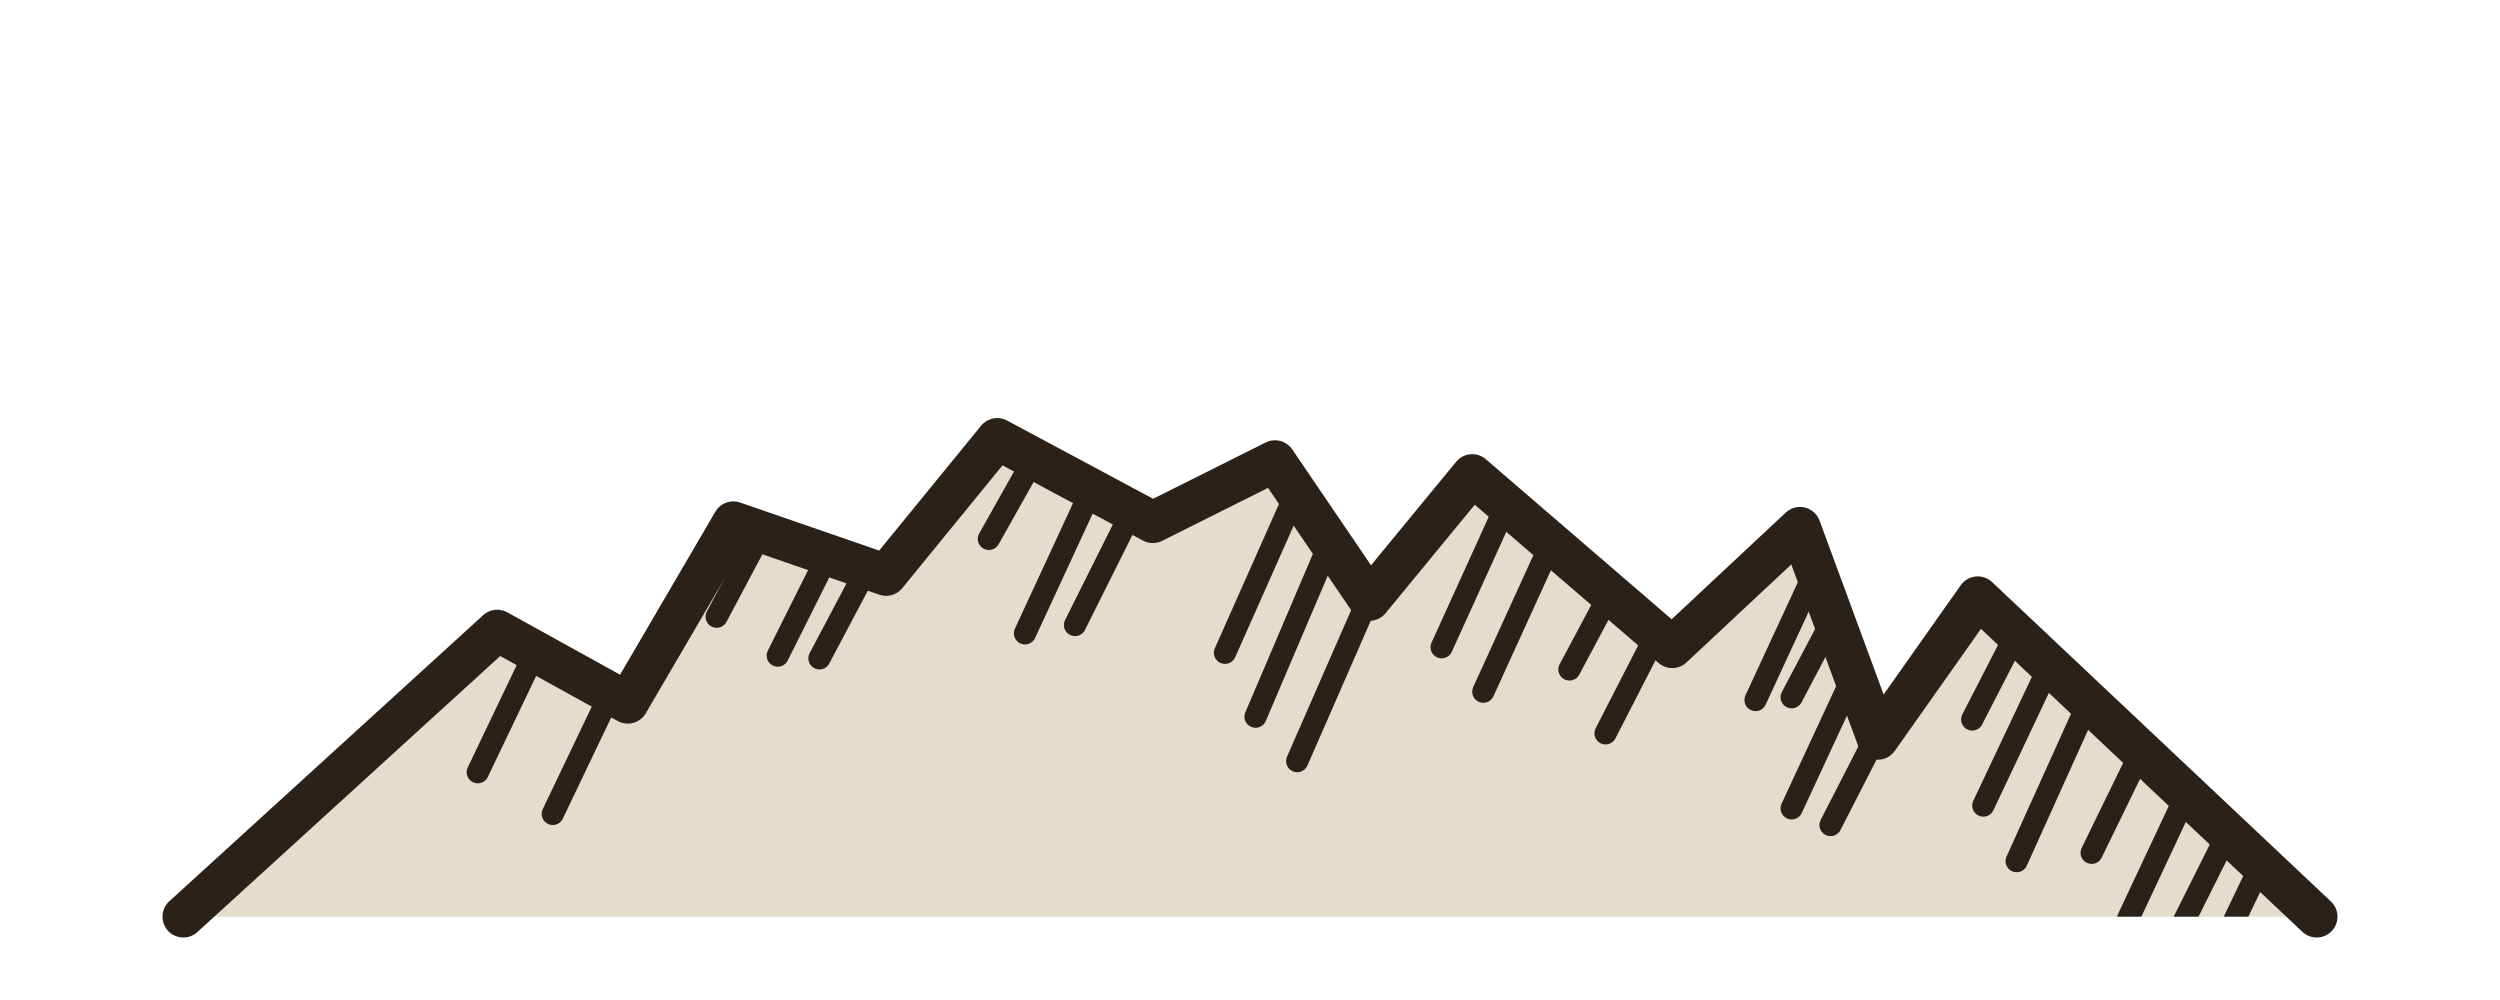
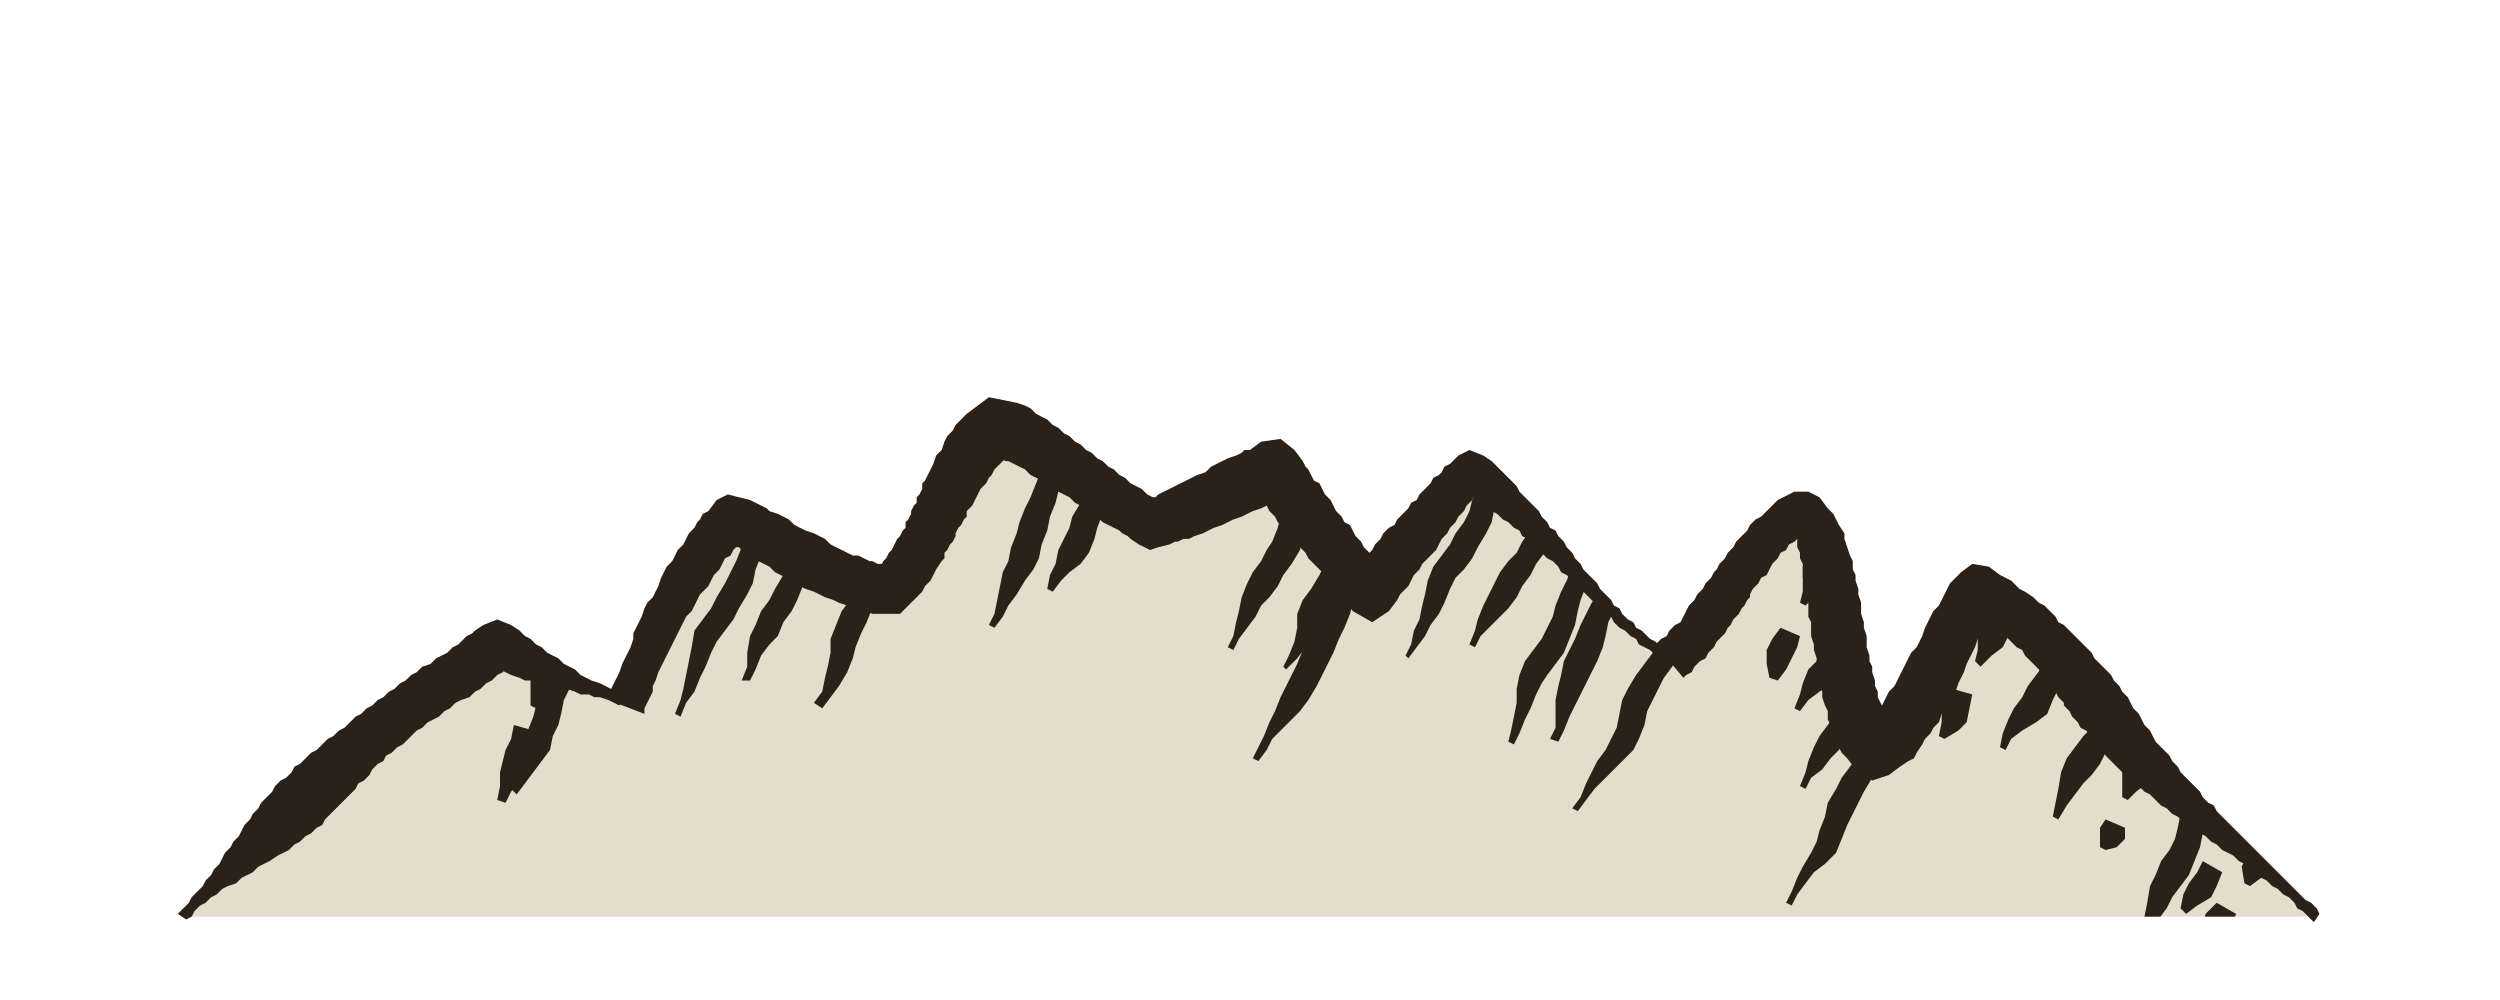
<svg xmlns="http://www.w3.org/2000/svg" width="90" height="36" viewBox="0 0 90 36">
  <defs>
    <clipPath id="m">
-       <polygon points="6.6,33.0 17.9,22.7 22.6,25.3 26.4,18.8 31.9,20.7 35.9,15.8 41.5,18.8 45.9,16.6 49.3,21.6 53.0,17.1 60.2,23.3 64.8,19.0 67.6,26.6 71.2,21.5 83.4,33.0" />
+       <polygon points="6.6,33.0 7.3,32.3 8.0,31.6 8.7,30.9 9.4,30.3 10.1,29.6 10.8,28.9 11.5,28.2 12.2,27.5 13.0,26.9 13.7,26.2 14.5,25.6 15.3,25.0 16.2,24.5 17.0,23.9 17.7,23.4 18.2,23.4 19.0,23.8 19.9,24.2 20.8,24.6 21.7,24.9 22.6,25.3 22.9,24.4 23.3,23.5 23.7,22.7 24.1,21.8 24.6,21.0 25.1,20.2 25.6,19.5 26.3,18.6 27.3,19.1 28.2,19.7 29.0,20.1 29.9,20.6 30.8,21.0 32.1,21.3 32.9,20.3 33.3,19.4 33.8,18.5 34.2,17.6 34.7,16.7 35.4,15.8 36.4,15.6 37.4,16.1 38.2,16.7 39.0,17.2 39.8,17.8 40.6,18.3 41.4,18.9 42.4,18.5 43.3,18.1 44.2,17.7 45.1,17.2 45.9,16.8 46.3,17.5 46.8,18.2 47.4,19.0 48.0,19.7 48.6,20.4 49.1,21.1 49.5,21.1 50.1,20.4 50.7,19.6 51.3,18.8 51.9,18.1 52.6,17.3 53.4,17.3 54.2,17.9 54.8,18.6 55.5,19.3 56.2,20.0 56.8,20.7 57.5,21.4 58.1,22.1 58.8,22.7 59.7,23.4 60.7,23.3 61.4,22.4 61.9,21.6 62.5,20.8 63.1,20.0 63.7,19.2 64.9,18.4 65.6,19.7 65.8,20.6 66.0,21.6 66.1,22.5 66.3,23.5 66.5,24.4 66.7,25.4 67.0,26.4 68.1,26.6 68.8,25.7 69.3,24.8 69.7,24.0 70.2,23.1 70.6,22.2 71.2,21.2 72.2,21.8 73.0,22.5 73.7,23.2 74.4,23.9 75.0,24.7 75.6,25.5 76.2,26.3 76.9,27.0 77.5,27.8 78.2,28.5 78.9,29.1 79.7,29.8 80.5,30.4 81.2,31.0 82.0,31.7 82.7,32.4 83.4,33.0 83.4,33.0" />
    </clipPath>
  </defs>
-   <polygon points="6.6,33.0 17.9,22.7 22.6,25.3 26.4,18.8 31.9,20.7 35.9,15.8 41.5,18.8 45.9,16.6 49.3,21.6 53.0,17.1 60.2,23.3 64.8,19.0 67.6,26.6 71.2,21.5 83.4,33.0" fill="#e4ddcc" stroke="none" />
-   <g fill="none" stroke="#2b2118" stroke-linecap="round" stroke-linejoin="round">
-     <polyline points="6.6,33.0 17.9,22.7 22.6,25.3 26.4,18.8 31.9,20.7 35.9,15.8 41.5,18.8 45.9,16.6 49.3,21.6 53.0,17.1 60.2,23.3 64.8,19.0 67.6,26.6 71.2,21.5 83.4,33.0" stroke-width="1.5" />
-     <g stroke-width="0.8" clip-path="url(#m)">
-       <line x1="19.4" y1="23.2" x2="17.2" y2="27.8" />
-       <line x1="22.1" y1="24.7" x2="19.9" y2="29.3" />
-       <line x1="27.5" y1="19.0" x2="25.8" y2="22.2" />
-       <line x1="29.9" y1="19.8" x2="28.0" y2="23.6" />
-       <line x1="31.3" y1="20.3" x2="29.5" y2="23.7" />
-       <line x1="37.4" y1="16.2" x2="35.6" y2="19.4" />
-       <line x1="39.4" y1="17.4" x2="36.9" y2="22.8" />
-       <line x1="40.9" y1="18.1" x2="38.7" y2="22.5" />
-       <line x1="46.9" y1="17.2" x2="44.1" y2="23.5" />
-       <line x1="48.1" y1="19.0" x2="45.2" y2="25.8" />
-       <line x1="49.5" y1="21.0" x2="46.7" y2="27.4" />
-       <line x1="54.4" y1="17.8" x2="51.9" y2="23.3" />
-       <line x1="56.0" y1="19.2" x2="53.4" y2="24.9" />
-       <line x1="58.1" y1="21.1" x2="56.5" y2="24.1" />
-       <line x1="59.8" y1="22.5" x2="57.8" y2="26.4" />
-       <line x1="65.7" y1="19.8" x2="63.2" y2="25.2" />
-       <line x1="66.4" y1="21.5" x2="64.5" y2="25.1" />
-       <line x1="67.1" y1="23.5" x2="64.5" y2="29.1" />
-       <line x1="67.9" y1="25.8" x2="65.9" y2="29.7" />
-       <line x1="72.8" y1="22.4" x2="71.0" y2="25.9" />
-       <line x1="74.0" y1="23.5" x2="71.4" y2="29.0" />
-       <line x1="75.4" y1="24.8" x2="72.6" y2="31.0" />
-       <line x1="77.3" y1="26.6" x2="75.3" y2="30.7" />
-       <line x1="78.9" y1="28.2" x2="76.6" y2="33.1" />
-       <line x1="80.4" y1="29.6" x2="78.5" y2="33.4" />
-       <line x1="81.6" y1="30.7" x2="79.3" y2="35.5" />
-       <line x1="83.2" y1="32.2" x2="80.3" y2="38.6" />
-     </g>
+   <polygon points="6.6,33.0 7.3,32.3 8.0,31.6 8.7,30.9 9.4,30.3 10.1,29.6 10.8,28.9 11.5,28.2 12.2,27.5 13.0,26.9 13.7,26.2 14.5,25.6 15.3,25.0 16.2,24.5 17.0,23.9 17.7,23.4 18.2,23.4 19.0,23.8 19.9,24.2 20.8,24.6 21.7,24.9 22.6,25.3 22.9,24.4 23.3,23.5 23.7,22.7 24.1,21.8 24.6,21.0 25.1,20.2 25.6,19.5 26.3,18.6 27.3,19.1 28.2,19.7 29.0,20.1 29.9,20.6 30.8,21.0 32.1,21.3 32.9,20.3 33.3,19.4 33.8,18.5 34.2,17.6 34.7,16.7 35.4,15.8 36.4,15.6 37.4,16.1 38.2,16.7 39.0,17.2 39.8,17.8 40.6,18.3 41.4,18.9 42.4,18.5 43.3,18.1 44.2,17.7 45.1,17.2 45.9,16.8 46.3,17.5 46.8,18.2 47.4,19.0 48.0,19.7 48.6,20.4 49.1,21.1 49.5,21.1 50.1,20.4 50.7,19.6 51.3,18.8 51.9,18.1 52.6,17.3 53.4,17.3 54.2,17.9 54.8,18.6 55.5,19.3 56.2,20.0 56.8,20.7 57.5,21.4 58.1,22.1 58.8,22.7 59.7,23.4 60.7,23.3 61.4,22.4 61.9,21.6 62.5,20.8 63.1,20.0 63.7,19.2 64.9,18.4 65.6,19.7 65.8,20.6 66.0,21.6 66.1,22.5 66.3,23.5 66.5,24.4 66.7,25.4 67.0,26.4 68.1,26.6 68.8,25.7 69.3,24.8 69.7,24.0 70.2,23.1 70.6,22.2 71.2,21.2 72.2,21.8 73.0,22.5 73.7,23.2 74.4,23.9 75.0,24.7 75.6,25.5 76.2,26.3 76.9,27.0 77.5,27.8 78.2,28.5 78.9,29.1 79.7,29.8 80.5,30.4 81.2,31.0 82.0,31.7 82.7,32.4 83.4,33.0 83.4,33.0" fill="#e4ddcc" stroke="none" />
+   <g fill="#2b2118" stroke="none">
+     <path d="M6.7,33.1 6.9,33.0 7.0,32.8 7.2,32.6 7.4,32.5 7.6,32.3 7.8,32.2 8.0,32.0 8.2,31.9 8.5,31.8 8.7,31.6 8.9,31.5 9.1,31.4 9.3,31.2 9.5,31.1 9.7,31.0 10.0,30.8 10.2,30.7 10.4,30.6 10.6,30.4 10.8,30.3 11.0,30.1 11.2,30.0 11.4,29.8 11.6,29.7 11.7,29.5 11.9,29.3 12.1,29.1 12.3,28.9 12.4,28.8 12.6,28.6 12.8,28.4 12.9,28.2 13.1,28.1 13.3,27.9 13.4,27.7 13.6,27.5 13.8,27.4 13.9,27.2 14.1,27.1 14.3,26.9 14.5,26.8 14.7,26.6 14.8,26.5 15.0,26.3 15.2,26.2 15.4,26.0 15.6,25.9 15.8,25.8 16.0,25.6 16.2,25.5 16.4,25.3 16.6,25.2 16.9,25.1 17.1,24.9 17.3,24.8 17.5,24.6 17.7,24.5 17.9,24.3 18.1,24.2 18.3,24.0 18.2,24.0 18.0,24.0 17.8,24.0 17.7,24.0 18.0,24.1 18.2,24.2 18.4,24.3 18.7,24.4 18.9,24.5 19.2,24.5 19.4,24.6 19.7,24.7 19.9,24.7 20.2,24.8 20.4,24.8 20.7,24.9 20.9,25.0 21.2,25.0 21.4,25.1 21.6,25.1 21.9,25.2 22.1,25.3 22.3,25.4 22.5,25.0 22.3,24.9 22.0,24.8 21.8,24.7 21.6,24.6 21.3,24.5 21.1,24.4 20.9,24.3 20.7,24.1 20.5,24.0 20.3,23.9 20.1,23.7 19.9,23.6 19.7,23.5 19.5,23.3 19.3,23.2 19.1,23.0 18.9,22.9 18.8,22.8 18.7,22.7 18.4,22.5 17.9,22.3 17.4,22.5 17.1,22.7 17.0,22.8 16.8,22.9 16.7,23.0 16.5,23.2 16.3,23.3 16.1,23.5 15.9,23.6 15.7,23.7 15.5,23.9 15.2,24.0 15.0,24.2 14.8,24.3 14.6,24.5 14.4,24.6 14.2,24.8 14.0,24.9 13.8,25.1 13.6,25.2 13.4,25.4 13.2,25.5 13.0,25.7 12.8,25.8 12.6,26.0 12.4,26.2 12.2,26.3 12.0,26.5 11.8,26.6 11.6,26.8 11.4,27.0 11.2,27.1 11.0,27.3 10.8,27.5 10.6,27.6 10.5,27.8 10.3,28.0 10.1,28.1 9.9,28.3 9.8,28.5 9.6,28.7 9.4,28.9 9.3,29.1 9.1,29.3 9.0,29.5 8.8,29.7 8.7,29.9 8.6,30.1 8.4,30.3 8.3,30.5 8.1,30.7 8.0,30.9 7.9,31.1 7.7,31.3 7.6,31.5 7.4,31.7 7.3,31.9 7.1,32.1 6.9,32.3 6.8,32.5 6.6,32.7 6.4,32.9ZM23.2,25.7 23.2,25.5 23.3,25.3 23.4,25.1 23.5,24.9 23.5,24.7 23.6,24.5 23.7,24.2 23.8,24.0 23.9,23.8 24.0,23.6 24.1,23.4 24.2,23.2 24.3,23.0 24.4,22.8 24.5,22.6 24.6,22.4 24.7,22.2 24.9,22.0 25.0,21.8 25.1,21.6 25.2,21.4 25.4,21.2 25.5,21.1 25.6,20.9 25.7,20.7 25.9,20.5 26.0,20.3 26.1,20.1 26.3,20.0 26.4,19.8 26.5,19.7 26.6,19.6 26.7,19.5 26.6,19.5 26.5,19.5 26.3,19.6 26.3,19.6 26.4,19.7 26.6,19.7 26.7,19.8 26.8,19.9 27.1,20.0 27.3,20.2 27.5,20.3 27.7,20.4 27.9,20.6 28.1,20.7 28.3,20.8 28.6,21.0 28.8,21.1 29.0,21.2 29.3,21.3 29.5,21.4 29.7,21.5 30.0,21.6 30.2,21.7 30.5,21.8 30.7,21.9 31.0,22.0 31.2,22.0 31.4,22.1 31.9,22.1 32.4,22.1 32.7,21.8 33.0,21.5 33.2,21.3 33.3,21.1 33.5,20.9 33.6,20.7 33.7,20.5 33.9,20.2 34.0,20.1 34.0,19.9 34.1,19.8 34.2,19.6 34.3,19.5 34.4,19.3 34.4,19.2 34.5,19.0 34.6,18.9 34.7,18.7 34.8,18.6 34.8,18.4 34.9,18.3 35.0,18.2 35.1,18.0 35.2,17.8 35.3,17.6 35.5,17.4 35.6,17.2 35.7,17.1 35.8,16.9 36.0,16.7 36.1,16.6 36.2,16.5 36.3,16.4 36.2,16.4 36.1,16.4 35.9,16.4 35.9,16.4 36.0,16.5 36.2,16.6 36.3,16.6 36.5,16.7 36.7,16.8 36.9,16.9 37.1,17.1 37.3,17.2 37.5,17.3 37.7,17.4 37.9,17.6 38.1,17.7 38.3,17.8 38.5,17.9 38.7,18.1 38.9,18.2 39.1,18.3 39.3,18.5 39.5,18.6 39.7,18.8 39.9,18.9 40.1,19.0 40.3,19.1 40.4,19.2 40.6,19.3 40.7,19.4 41.0,19.6 41.4,19.8 41.7,19.7 42.1,19.6 42.3,19.5 42.4,19.5 42.6,19.4 42.8,19.4 43.0,19.3 43.3,19.2 43.5,19.1 43.7,19.0 44.0,18.9 44.2,18.8 44.4,18.7 44.7,18.6 44.9,18.5 45.1,18.4 45.4,18.3 45.6,18.2 45.8,18.0 46.0,17.9 45.9,17.9 45.7,17.8 45.3,17.8 45.2,17.7 45.3,17.9 45.4,18.1 45.6,18.2 45.7,18.4 45.9,18.6 46.0,18.8 46.2,19.0 46.4,19.2 46.5,19.4 46.7,19.5 46.8,19.7 47.0,19.9 47.1,20.1 47.3,20.3 47.4,20.4 47.6,20.6 47.7,20.8 47.9,21.0 48.0,21.2 48.2,21.3 48.3,21.5 48.4,21.6 48.7,22.0 49.4,22.4 50.0,22.0 50.3,21.6 50.4,21.4 50.5,21.3 50.7,21.1 50.8,20.9 50.9,20.7 51.1,20.5 51.2,20.3 51.4,20.1 51.5,20.0 51.7,19.8 51.8,19.6 51.9,19.4 52.1,19.2 52.2,19.0 52.4,18.8 52.5,18.6 52.7,18.4 52.8,18.2 52.9,18.1 53.0,18.0 53.1,17.8 53.2,17.7 53.2,17.7 53.0,17.6 52.9,17.7 52.8,17.7 53.0,17.8 53.1,17.9 53.2,18.0 53.4,18.1 53.6,18.2 53.7,18.4 53.9,18.5 54.1,18.7 54.3,18.8 54.5,19.0 54.7,19.1 54.8,19.3 55.0,19.4 55.2,19.6 55.4,19.7 55.5,19.9 55.7,20.1 55.9,20.2 56.1,20.4 56.2,20.6 56.4,20.7 56.6,20.9 56.7,21.1 56.9,21.2 57.1,21.4 57.3,21.6 57.4,21.7 57.6,21.9 57.8,22.1 58.0,22.2 58.1,22.4 58.3,22.6 58.5,22.7 58.7,22.9 58.9,23.0 59.0,23.2 59.2,23.3 59.4,23.4 59.6,23.6 59.7,23.7 59.9,23.8 60.1,23.5 59.9,23.4 59.8,23.3 59.6,23.1 59.4,23.0 59.3,22.9 59.1,22.7 58.9,22.6 58.8,22.4 58.6,22.3 58.4,22.1 58.3,21.9 58.1,21.8 58.0,21.6 57.8,21.4 57.6,21.2 57.5,21.0 57.3,20.8 57.2,20.7 57.0,20.5 56.9,20.3 56.7,20.1 56.6,19.9 56.4,19.7 56.3,19.5 56.1,19.3 56.0,19.1 55.8,19.0 55.7,18.8 55.5,18.6 55.4,18.4 55.2,18.2 55.0,18.0 54.9,17.9 54.7,17.7 54.6,17.5 54.4,17.3 54.2,17.1 54.1,17.0 54.0,16.9 53.8,16.7 53.7,16.6 53.4,16.4 52.9,16.2 52.5,16.4 52.2,16.7 52.0,16.8 51.9,17.0 51.8,17.1 51.6,17.2 51.5,17.4 51.3,17.6 51.1,17.8 51.0,18.0 50.8,18.1 50.7,18.3 50.5,18.5 50.3,18.7 50.2,18.9 50.0,19.0 49.8,19.2 49.7,19.4 49.5,19.6 49.4,19.8 49.2,20.0 49.1,20.2 48.9,20.4 48.8,20.6 48.8,20.6 49.2,20.6 49.8,20.6 49.9,20.6 49.7,20.4 49.6,20.3 49.4,20.1 49.3,19.9 49.1,19.7 49.0,19.5 48.8,19.3 48.7,19.1 48.6,18.9 48.4,18.8 48.3,18.6 48.1,18.4 48.0,18.2 47.9,18.0 47.7,17.8 47.6,17.6 47.5,17.4 47.3,17.3 47.2,17.1 47.1,16.9 47.0,16.8 46.9,16.6 46.6,16.2 46.1,15.8 45.4,15.9 45.0,16.2 44.8,16.2 44.7,16.3 44.5,16.4 44.2,16.5 44.0,16.6 43.8,16.7 43.6,16.8 43.4,17.0 43.1,17.1 42.9,17.2 42.7,17.3 42.5,17.4 42.3,17.5 42.1,17.6 41.9,17.7 41.7,17.8 41.6,17.9 41.4,17.9 41.5,17.9 41.5,18.0 41.6,18.0 41.6,18.0 41.5,17.9 41.3,17.8 41.2,17.7 41.1,17.6 40.9,17.5 40.7,17.4 40.5,17.2 40.3,17.1 40.1,16.9 39.9,16.8 39.7,16.6 39.5,16.5 39.3,16.3 39.1,16.2 38.9,16.0 38.7,15.9 38.5,15.7 38.3,15.6 38.1,15.4 37.9,15.3 37.7,15.1 37.5,15.0 37.3,14.9 37.1,14.7 36.9,14.6 36.6,14.5 36.1,14.4 35.6,14.3 35.2,14.6 34.8,14.9 34.6,15.1 34.4,15.3 34.3,15.5 34.1,15.7 34.0,15.9 33.9,16.2 33.7,16.4 33.6,16.7 33.5,16.9 33.4,17.1 33.3,17.3 33.2,17.4 33.2,17.6 33.1,17.8 33.0,17.9 33.0,18.1 32.9,18.2 32.8,18.4 32.8,18.5 32.7,18.7 32.6,18.8 32.6,19.0 32.5,19.1 32.4,19.3 32.3,19.4 32.2,19.6 32.1,19.8 32.0,19.9 31.9,20.1 31.8,20.2 31.7,20.4 31.7,20.4 31.8,20.4 31.8,20.3 31.8,20.3 31.6,20.3 31.4,20.2 31.3,20.2 31.1,20.1 30.9,20.0 30.7,20.0 30.5,19.9 30.3,19.8 30.1,19.7 29.9,19.6 29.7,19.4 29.5,19.3 29.3,19.2 29.0,19.1 28.8,19.0 28.6,18.9 28.4,18.7 28.2,18.6 28.0,18.5 27.7,18.4 27.6,18.3 27.4,18.2 27.2,18.1 27.0,18.0 26.6,17.9 26.2,17.8 25.8,18.0 25.5,18.4 25.3,18.5 25.2,18.7 25.1,18.8 25.0,19.0 24.8,19.2 24.7,19.4 24.6,19.6 24.4,19.8 24.3,20.0 24.2,20.2 24.0,20.4 23.9,20.6 23.8,20.8 23.7,21.1 23.6,21.3 23.5,21.5 23.3,21.7 23.2,21.9 23.1,22.2 23.0,22.4 22.9,22.6 22.8,22.8 22.8,23.0 22.7,23.3 22.6,23.5 22.5,23.7 22.4,23.9 22.3,24.2 22.2,24.4 22.1,24.6 22.0,24.8 22.0,25.0 21.9,25.2ZM60.6,24.4 60.7,24.3 60.9,24.2 61.0,24.0 61.2,23.8 61.4,23.7 61.5,23.5 61.7,23.3 61.8,23.1 62.0,22.9 62.1,22.8 62.2,22.6 62.3,22.5 62.4,22.3 62.5,22.2 62.6,22.1 62.7,21.9 62.8,21.8 62.9,21.6 63.0,21.5 63.0,21.4 63.1,21.2 63.2,21.1 63.3,21.0 63.4,20.8 63.6,20.7 63.7,20.5 63.8,20.3 64.0,20.1 64.1,19.9 64.3,19.8 64.4,19.6 64.6,19.5 64.7,19.4 64.8,19.3 65.0,19.3 64.9,19.3 64.8,19.2 64.6,19.2 64.5,19.2 64.6,19.3 64.7,19.4 64.7,19.6 64.7,19.7 64.8,19.9 64.8,20.1 64.9,20.3 64.9,20.6 64.9,20.8 65.0,21.0 65.0,21.3 65.0,21.5 65.1,21.7 65.1,22.0 65.1,22.2 65.2,22.4 65.2,22.7 65.2,22.9 65.3,23.2 65.3,23.4 65.4,23.7 65.4,23.9 65.4,24.1 65.5,24.4 65.5,24.6 65.6,24.9 65.6,25.1 65.7,25.4 65.8,25.6 65.8,25.9 65.9,26.1 66.0,26.3 66.1,26.6 66.2,26.9 66.3,27.1 66.5,27.3 66.8,27.7 67.4,28.1 68.0,27.9 68.4,27.6 68.7,27.4 68.9,27.3 69.0,27.1 69.2,26.8 69.3,26.6 69.5,26.4 69.6,26.2 69.8,26.0 69.9,25.7 70.0,25.5 70.1,25.3 70.3,25.1 70.4,24.9 70.5,24.6 70.6,24.4 70.7,24.2 70.8,23.9 70.9,23.7 71.0,23.5 71.1,23.3 71.2,23.0 71.3,22.8 71.4,22.6 71.5,22.4 71.6,22.3 71.6,22.2 71.7,22.0 71.6,22.1 71.4,22.0 71.2,22.1 71.1,22.1 71.3,22.2 71.4,22.3 71.6,22.4 71.7,22.5 71.9,22.7 72.1,22.8 72.3,23.0 72.4,23.1 72.6,23.3 72.8,23.4 72.9,23.6 73.1,23.8 73.2,23.9 73.4,24.1 73.5,24.3 73.7,24.5 73.8,24.7 74.0,24.9 74.1,25.1 74.3,25.3 74.3,25.4 74.4,25.5 74.5,25.6 74.6,25.8 74.7,25.9 74.8,26.0 74.9,26.2 75.1,26.3 75.2,26.4 75.3,26.6 75.5,26.8 75.7,27.0 75.8,27.2 76.0,27.4 76.2,27.6 76.4,27.8 76.6,27.9 76.8,28.1 77.0,28.3 77.2,28.5 77.4,28.6 77.6,28.8 77.8,29.0 78.0,29.1 78.2,29.3 78.4,29.4 78.6,29.6 78.8,29.7 79.0,29.8 79.2,30.0 79.4,30.1 79.6,30.3 79.8,30.4 80.0,30.6 80.2,30.7 80.4,30.8 80.6,31.0 80.8,31.1 81.0,31.3 81.2,31.4 81.4,31.6 81.6,31.7 81.8,31.9 82.0,32.0 82.2,32.2 82.4,32.3 82.6,32.5 82.7,32.7 82.9,32.8 83.1,33.0 83.3,33.2 83.5,32.9 83.4,32.7 83.2,32.5 83.0,32.4 82.8,32.2 82.6,32.0 82.5,31.9 82.3,31.7 82.1,31.5 81.9,31.3 81.8,31.2 81.6,31.0 81.4,30.8 81.2,30.6 81.1,30.5 80.9,30.3 80.7,30.1 80.5,29.9 80.4,29.8 80.2,29.6 80.0,29.4 79.8,29.2 79.7,29.0 79.5,28.9 79.3,28.7 79.2,28.5 79.0,28.3 78.8,28.1 78.7,28.0 78.5,27.8 78.4,27.6 78.2,27.4 78.1,27.2 77.9,27.0 77.8,26.9 77.6,26.7 77.5,26.5 77.4,26.3 77.2,26.1 77.1,25.9 77.0,25.7 76.8,25.5 76.7,25.3 76.6,25.1 76.5,25.0 76.4,24.9 76.3,24.7 76.2,24.6 76.1,24.5 76.0,24.3 75.9,24.2 75.8,24.1 75.6,23.9 75.4,23.7 75.3,23.5 75.1,23.3 74.9,23.1 74.7,22.9 74.5,22.7 74.3,22.5 74.1,22.4 74.0,22.2 73.8,22.0 73.6,21.8 73.4,21.7 73.2,21.5 72.9,21.3 72.7,21.2 72.6,21.1 72.4,20.9 72.2,20.8 72.0,20.7 71.6,20.4 71.0,20.3 70.6,20.6 70.2,21.0 70.1,21.2 70.0,21.4 69.9,21.6 69.8,21.8 69.6,22.0 69.5,22.2 69.4,22.4 69.3,22.6 69.2,22.9 69.1,23.1 69.0,23.3 68.8,23.5 68.7,23.7 68.6,23.9 68.5,24.1 68.4,24.3 68.3,24.5 68.2,24.7 68.0,24.9 67.9,25.1 67.8,25.3 67.7,25.5 67.6,25.6 67.5,25.7 67.4,25.9 67.3,25.9 67.2,26.0 67.3,26.0 67.6,26.1 68.0,26.1 68.1,26.1 68.0,26.1 67.9,26.0 67.9,25.8 67.8,25.7 67.8,25.5 67.7,25.3 67.6,25.1 67.6,24.9 67.5,24.7 67.5,24.5 67.4,24.2 67.4,24.0 67.3,23.8 67.3,23.6 67.2,23.3 67.2,23.1 67.2,22.9 67.1,22.6 67.1,22.4 67.0,22.1 67.0,21.9 67.0,21.7 66.9,21.4 66.9,21.2 66.8,20.9 66.8,20.7 66.7,20.5 66.7,20.2 66.6,20.0 66.5,19.7 66.4,19.4 66.4,19.2 66.2,18.9 66.1,18.7 66.0,18.5 65.8,18.3 65.5,17.9 65.1,17.7 64.6,17.7 64.2,17.9 64.0,18.0 63.8,18.2 63.6,18.4 63.4,18.6 63.2,18.7 63.0,18.9 62.9,19.1 62.7,19.3 62.5,19.5 62.4,19.7 62.2,19.9 62.1,20.1 62.0,20.2 61.9,20.3 61.8,20.5 61.7,20.6 61.6,20.8 61.5,20.9 61.4,21.0 61.3,21.2 61.2,21.3 61.1,21.4 61.0,21.6 60.9,21.7 60.8,21.8 60.7,22.0 60.6,22.2 60.5,22.4 60.3,22.5 60.2,22.6 60.1,22.7 60.0,22.9 59.8,23.0 59.7,23.1 59.6,23.2Z" />
+     <path d="" />
+     <path clip-path="url(#m)" d="M19.5,23.4 19.3,23.8 19.2,24.1 19.1,24.5 19.1,24.9 19.1,25.4 19.3,25.5 19.6,25.1 20.0,24.8 20.1,24.4 20.1,24.0 20.2,23.6ZM18.5,26.1 18.4,26.6 18.2,27.0 18.1,27.4 18.0,27.8 18.0,28.3 17.9,28.8 18.2,28.9 18.4,28.5 18.7,28.1 18.9,27.7 19.0,27.2 19.1,26.8 19.2,26.3ZM20.1,23.7 19.9,24.1 19.7,24.5 19.5,24.9 19.3,25.4 19.2,25.8 19.0,26.3 18.9,26.7 18.9,27.1 18.7,27.6 18.6,28.0 18.4,28.4 18.6,28.6 18.9,28.2 19.2,27.8 19.5,27.4 19.8,27.0 19.9,26.5 20.1,26.1 20.2,25.7 20.3,25.2 20.5,24.8 20.6,24.4 20.7,23.9ZM27.1,18.8 26.9,19.3 26.7,19.7 26.5,20.2 26.3,20.6 26.1,21.0 25.8,21.5 25.6,21.9 25.3,22.3 25.0,22.7 24.9,23.3 24.8,23.8 24.7,24.3 24.6,24.8 24.5,25.2 24.3,25.7 24.5,25.8 24.7,25.3 25.0,24.9 25.2,24.4 25.4,24.0 25.6,23.5 25.8,23.1 26.1,22.7 26.4,22.3 26.6,21.9 26.9,21.4 27.1,21.0 27.2,20.5 27.4,20.0 27.6,19.6 27.8,19.1ZM29.0,19.4 28.7,19.9 28.4,20.3 28.2,20.7 27.9,21.2 27.7,21.6 27.4,22.0 27.2,22.5 27.0,22.9 26.9,23.5 26.9,24.0 26.7,24.5 27.0,24.5 27.2,24.1 27.4,23.6 27.7,23.2 28.0,22.9 28.2,22.4 28.5,22.0 28.7,21.6 28.9,21.1 29.1,20.7 29.4,20.2 29.6,19.8ZM31.2,20.3 31.0,20.7 30.8,21.1 30.6,21.6 30.3,22.0 30.1,22.5 29.9,23.0 29.9,23.5 29.8,24.0 29.7,24.4 29.6,24.9 29.3,25.3 29.6,25.5 29.9,25.1 30.2,24.7 30.5,24.2 30.7,23.7 30.8,23.3 31.0,22.8 31.2,22.4 31.4,21.9 31.5,21.5 31.7,21.0 31.9,20.5ZM37.7,16.5 37.5,16.9 37.3,17.4 37.1,17.9 36.9,18.3 36.7,18.8 36.6,19.2 36.4,19.7 36.3,20.2 36.1,20.6 36.0,21.1 35.9,21.6 35.8,22.1 35.6,22.5 35.8,22.6 36.1,22.2 36.3,21.8 36.6,21.4 36.9,20.9 37.2,20.5 37.4,20.1 37.5,19.6 37.7,19.1 37.8,18.6 38.0,18.1 38.1,17.7 38.2,17.2 38.4,16.8ZM39.5,17.3 39.2,17.7 38.9,18.1 38.6,18.6 38.5,19.0 38.3,19.4 38.1,19.8 38.0,20.3 37.8,20.7 37.7,21.2 37.9,21.3 38.2,20.9 38.5,20.6 38.9,20.3 39.2,19.9 39.4,19.4 39.5,19.0 39.7,18.5 39.9,18.1 40.1,17.8ZM46.7,17.3 46.5,17.7 46.3,18.2 46.1,18.6 46.0,19.0 45.8,19.5 45.6,19.8 45.4,20.2 45.1,20.6 44.9,21.0 44.7,21.5 44.6,22.0 44.5,22.4 44.4,22.9 44.2,23.3 44.4,23.4 44.6,23.0 44.9,22.6 45.2,22.2 45.4,21.8 45.7,21.5 46.0,21.1 46.2,20.7 46.5,20.3 46.8,19.8 46.9,19.4 47.0,18.9 47.1,18.4 47.2,18.0 47.4,17.5ZM48.2,19.5 48.0,19.9 47.7,20.3 47.5,20.7 47.2,21.2 46.9,21.6 46.7,22.1 46.7,22.6 46.6,23.1 46.4,23.6 46.2,24.0 46.3,24.1 46.7,23.7 47.0,23.3 47.4,22.9 47.6,22.5 47.8,22.0 48.0,21.6 48.2,21.2 48.4,20.7 48.6,20.3 48.9,19.8ZM48.6,20.1 48.4,20.5 48.1,20.9 47.9,21.3 47.7,21.8 47.5,22.2 47.3,22.6 47.1,23.0 46.9,23.4 46.7,23.9 46.5,24.3 46.3,24.7 46.1,25.1 45.9,25.6 45.7,26.0 45.5,26.5 45.3,26.9 45.1,27.3 45.3,27.4 45.6,27.0 45.8,26.6 46.1,26.3 46.5,25.9 46.8,25.6 47.1,25.2 47.4,24.7 47.6,24.3 47.8,23.9 48.0,23.5 48.2,23.0 48.4,22.6 48.6,22.1 48.7,21.7 48.9,21.2 49.1,20.8 49.3,20.4ZM53.4,17.1 53.2,17.6 53.0,18.0 52.9,18.4 52.7,18.8 52.4,19.2 52.2,19.6 51.9,20.0 51.6,20.4 51.4,20.9 51.3,21.4 51.2,21.8 51.1,22.3 50.9,22.7 50.8,23.2 50.6,23.6 50.7,23.7 51.0,23.3 51.3,22.9 51.5,22.5 51.8,22.1 52.0,21.7 52.2,21.2 52.4,20.8 52.7,20.5 53.0,20.1 53.2,19.7 53.5,19.2 53.7,18.8 53.8,18.3 53.9,17.8 54.1,17.4ZM55.3,18.7 55.1,19.1 54.8,19.5 54.6,19.9 54.3,20.2 54.0,20.6 53.8,21.0 53.6,21.4 53.4,21.8 53.2,22.3 53.1,22.7 52.9,23.2 53.1,23.3 53.3,22.9 53.7,22.5 54.0,22.2 54.3,21.9 54.6,21.5 54.8,21.1 55.1,20.7 55.3,20.3 55.6,19.9 55.8,19.5 56.0,19.0ZM56.7,20.0 56.6,20.4 56.4,20.9 56.2,21.3 56.0,21.8 55.9,22.2 55.7,22.6 55.5,23.0 55.2,23.4 54.9,23.8 54.7,24.3 54.6,24.8 54.6,25.3 54.5,25.8 54.4,26.3 54.3,26.7 54.5,26.8 54.7,26.4 54.9,25.9 55.1,25.5 55.3,25.0 55.5,24.6 55.7,24.3 56.0,23.9 56.3,23.5 56.5,23.0 56.7,22.5 56.8,22.0 56.9,21.6 57.1,21.1 57.2,20.7 57.4,20.2ZM57.8,20.9 57.6,21.3 57.3,21.7 57.1,22.1 56.9,22.5 56.7,23.0 56.5,23.4 56.3,23.8 56.2,24.3 56.1,24.7 56.0,25.2 56.0,25.7 56.0,26.2 55.8,26.6 56.1,26.7 56.3,26.3 56.5,25.8 56.7,25.4 56.9,25.0 57.1,24.6 57.3,24.2 57.5,23.8 57.7,23.3 57.8,22.9 57.9,22.4 58.1,22.0 58.3,21.6 58.5,21.2ZM60.0,22.7 59.7,23.1 59.5,23.5 59.2,23.9 58.9,24.3 58.6,24.8 58.4,25.2 58.3,25.7 58.2,26.2 58.0,26.6 57.8,27.0 57.5,27.4 57.3,27.8 57.1,28.2 56.9,28.7 56.6,29.1 56.8,29.2 57.1,28.8 57.4,28.4 57.7,28.1 58.0,27.8 58.4,27.4 58.8,27.0 59.0,26.6 59.2,26.1 59.3,25.6 59.5,25.2 59.7,24.8 59.9,24.4 60.2,24.0 60.4,23.6 60.7,23.2ZM65.3,19.6 65.1,20.0 64.9,20.4 64.9,20.8 64.9,21.3 64.8,21.7 65.0,21.8 65.4,21.4 65.7,21.1 65.8,20.6 65.8,20.2 66.0,19.8ZM64.1,22.6 63.8,23.0 63.6,23.4 63.6,23.9 63.7,24.4 64.0,24.5 64.3,24.1 64.5,23.7 64.7,23.3 64.8,22.9ZM66.4,22.3 66.2,22.7 65.9,23.1 65.7,23.4 65.4,23.8 65.1,24.1 64.9,24.6 64.8,25.0 64.6,25.5 64.8,25.6 65.1,25.2 65.5,24.9 65.8,24.7 66.1,24.3 66.4,23.9 66.6,23.5 66.8,23.1 67.0,22.7ZM66.9,24.1 66.7,24.5 66.5,25.0 66.3,25.4 66.1,25.7 65.8,26.1 65.5,26.5 65.3,26.9 65.1,27.4 65.0,27.8 64.8,28.3 65.0,28.4 65.2,28.0 65.6,27.7 65.9,27.3 66.2,27.0 66.5,26.6 66.8,26.2 67.1,25.8 67.3,25.3 67.4,24.8 67.6,24.4ZM67.7,25.9 67.5,26.4 67.2,26.8 66.9,27.2 66.6,27.6 66.3,28.0 66.1,28.4 65.8,28.9 65.7,29.4 65.5,29.9 65.4,30.3 65.2,30.7 64.9,31.2 64.7,31.6 64.5,32.1 64.3,32.5 64.5,32.6 64.7,32.2 65.0,31.8 65.3,31.4 65.7,31.1 66.1,30.7 66.3,30.2 66.5,29.7 66.7,29.3 66.9,28.9 67.1,28.5 67.4,28.0 67.6,27.6 67.9,27.2 68.1,26.7 68.4,26.3ZM71.8,21.6 71.6,22.0 71.4,22.4 71.2,22.9 71.2,23.4 71.1,23.8 71.3,24.0 71.7,23.6 72.1,23.3 72.3,22.9 72.4,22.4 72.6,22.0ZM70.3,24.8 70.1,25.2 69.9,25.6 69.9,26.0 69.8,26.5 70.0,26.6 70.5,26.3 70.8,26.0 70.9,25.5 71.0,25.0ZM73.9,23.5 73.6,23.9 73.3,24.3 73.0,24.7 72.8,25.1 72.5,25.5 72.3,25.9 72.1,26.4 72.0,26.9 72.2,27.0 72.4,26.6 72.8,26.3 73.3,26.0 73.7,25.7 73.9,25.2 74.1,24.8 74.3,24.4 74.6,24.0ZM75.8,25.3 75.6,25.8 75.3,26.2 75.0,26.5 74.7,26.9 74.4,27.3 74.2,27.8 74.1,28.4 74.0,28.9 73.9,29.4 74.1,29.5 74.4,29.0 74.7,28.6 75.0,28.2 75.3,27.9 75.6,27.5 75.8,27.1 76.1,26.6 76.3,26.1 76.5,25.7ZM77.2,26.6 77.0,27.0 76.7,27.3 76.4,27.7 76.4,28.2 76.4,28.7 76.6,28.8 76.9,28.5 77.3,28.2 77.5,27.8 77.7,27.4 77.9,27.0ZM75.8,29.5 75.6,29.8 75.6,30.1 75.6,30.5 75.8,30.6 76.2,30.5 76.5,30.2 76.5,29.8ZM78.9,28.3 78.7,28.8 78.5,29.3 78.4,29.8 78.3,30.2 78.1,30.6 77.8,31.0 77.6,31.5 77.4,31.9 77.3,32.5 77.2,33.0 77.1,33.5 77.0,33.9 77.3,34.0 77.4,33.6 77.7,33.1 78.0,32.7 78.2,32.3 78.5,31.9 78.8,31.5 79.0,31.0 79.2,30.5 79.3,30.0 79.3,29.5 79.4,29.0 79.6,28.6ZM80.1,29.4 79.8,29.7 79.8,30.3 80.0,30.5 80.5,30.2 80.8,29.8ZM79.3,31.0 79.1,31.4 78.8,31.8 78.6,32.2 78.5,32.7 78.7,32.9 79.1,32.6 79.6,32.3 79.8,31.9 80.0,31.4ZM81.2,30.5 80.9,30.8 80.7,31.2 80.8,31.8 81.0,31.9 81.4,31.6 81.6,31.2 81.8,30.8ZM79.8,32.5 79.4,32.9 79.3,33.4 79.4,34.0 79.6,34.1 80.1,33.8 80.3,33.4 80.5,32.9Z" />
  </g>
</svg>
